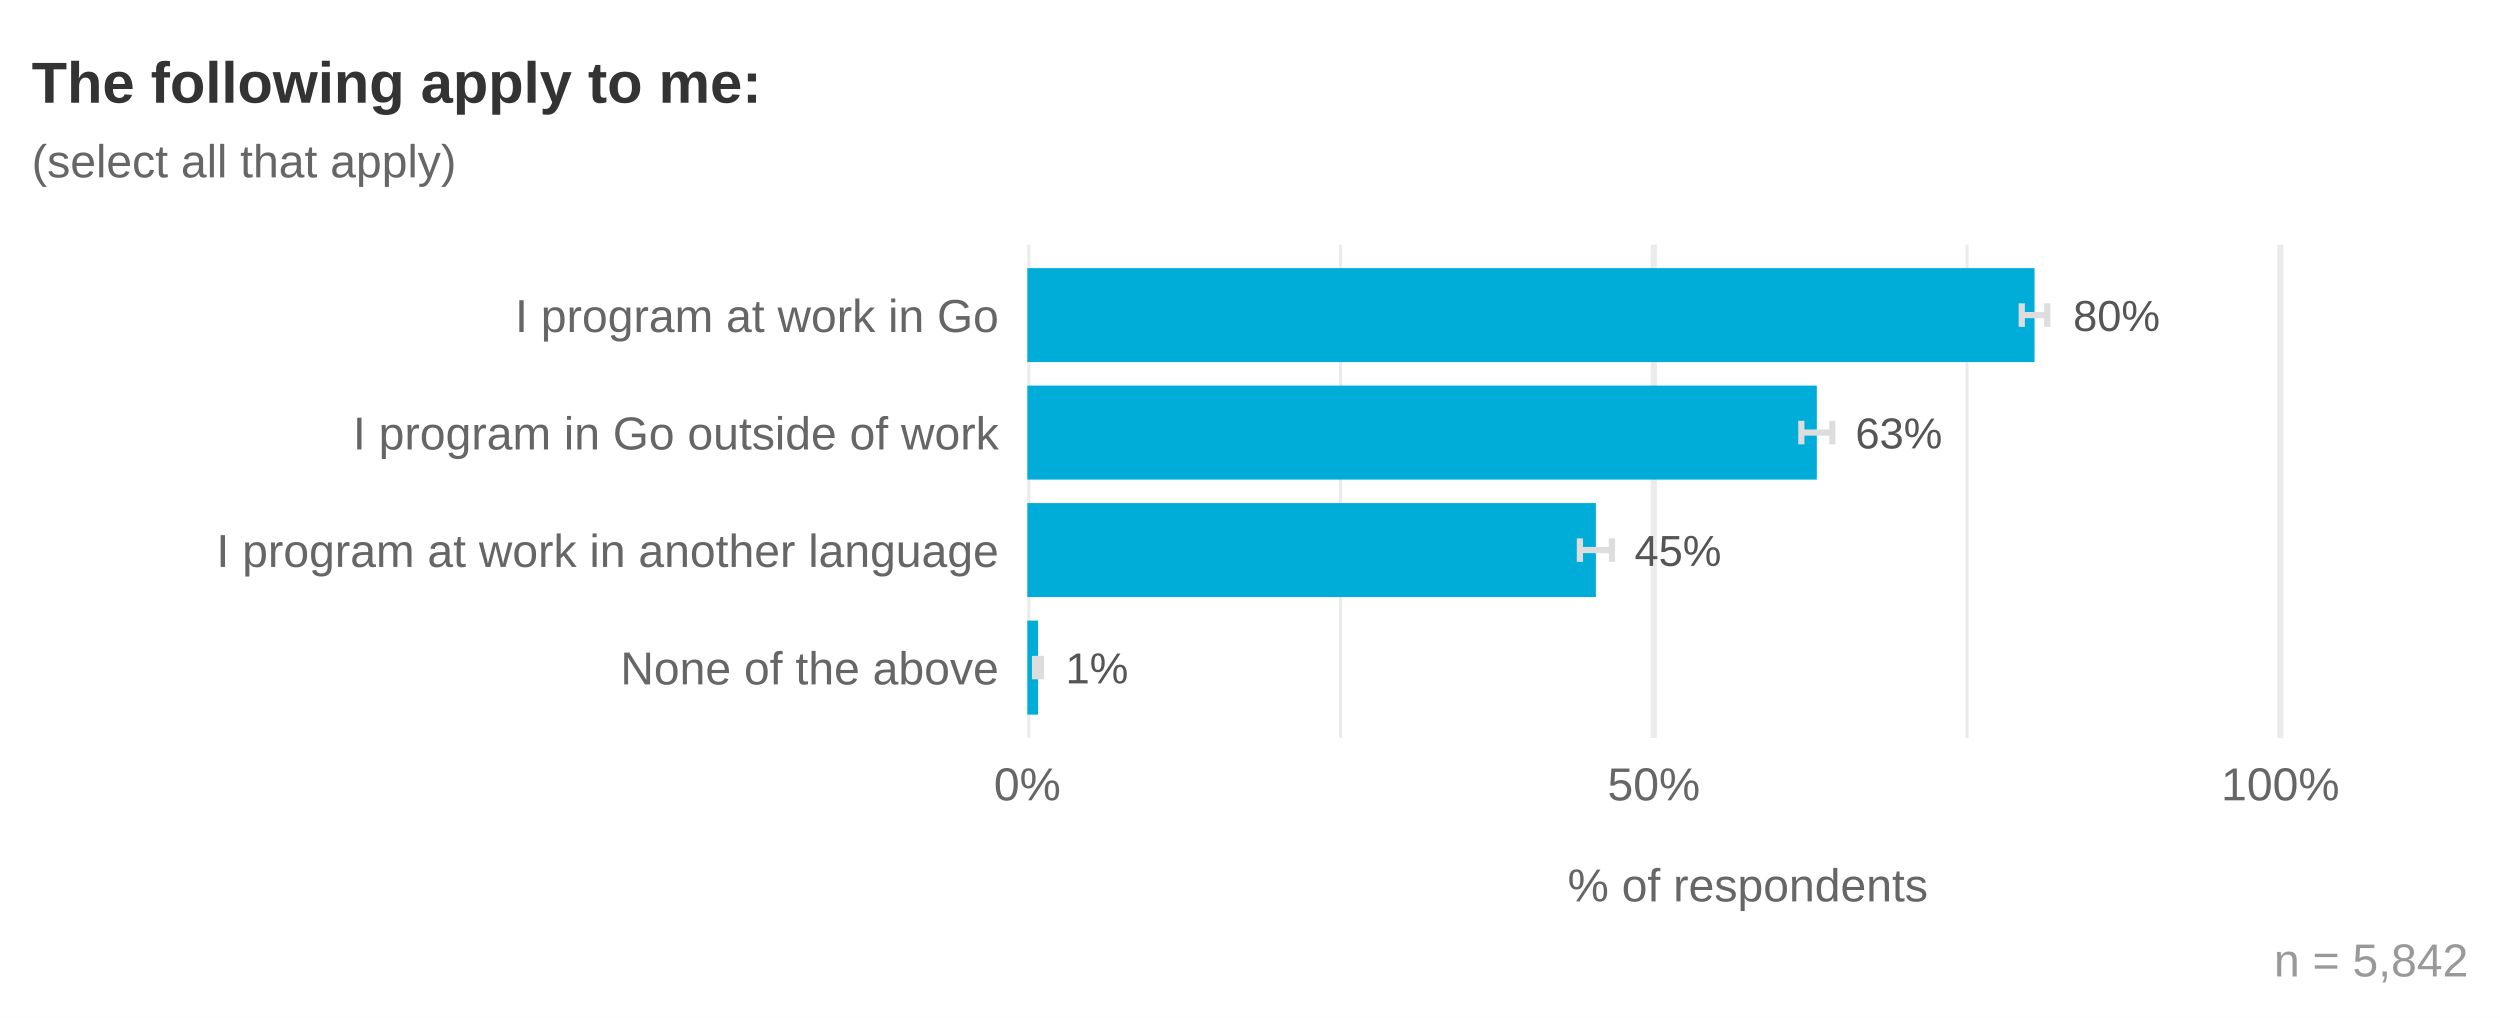
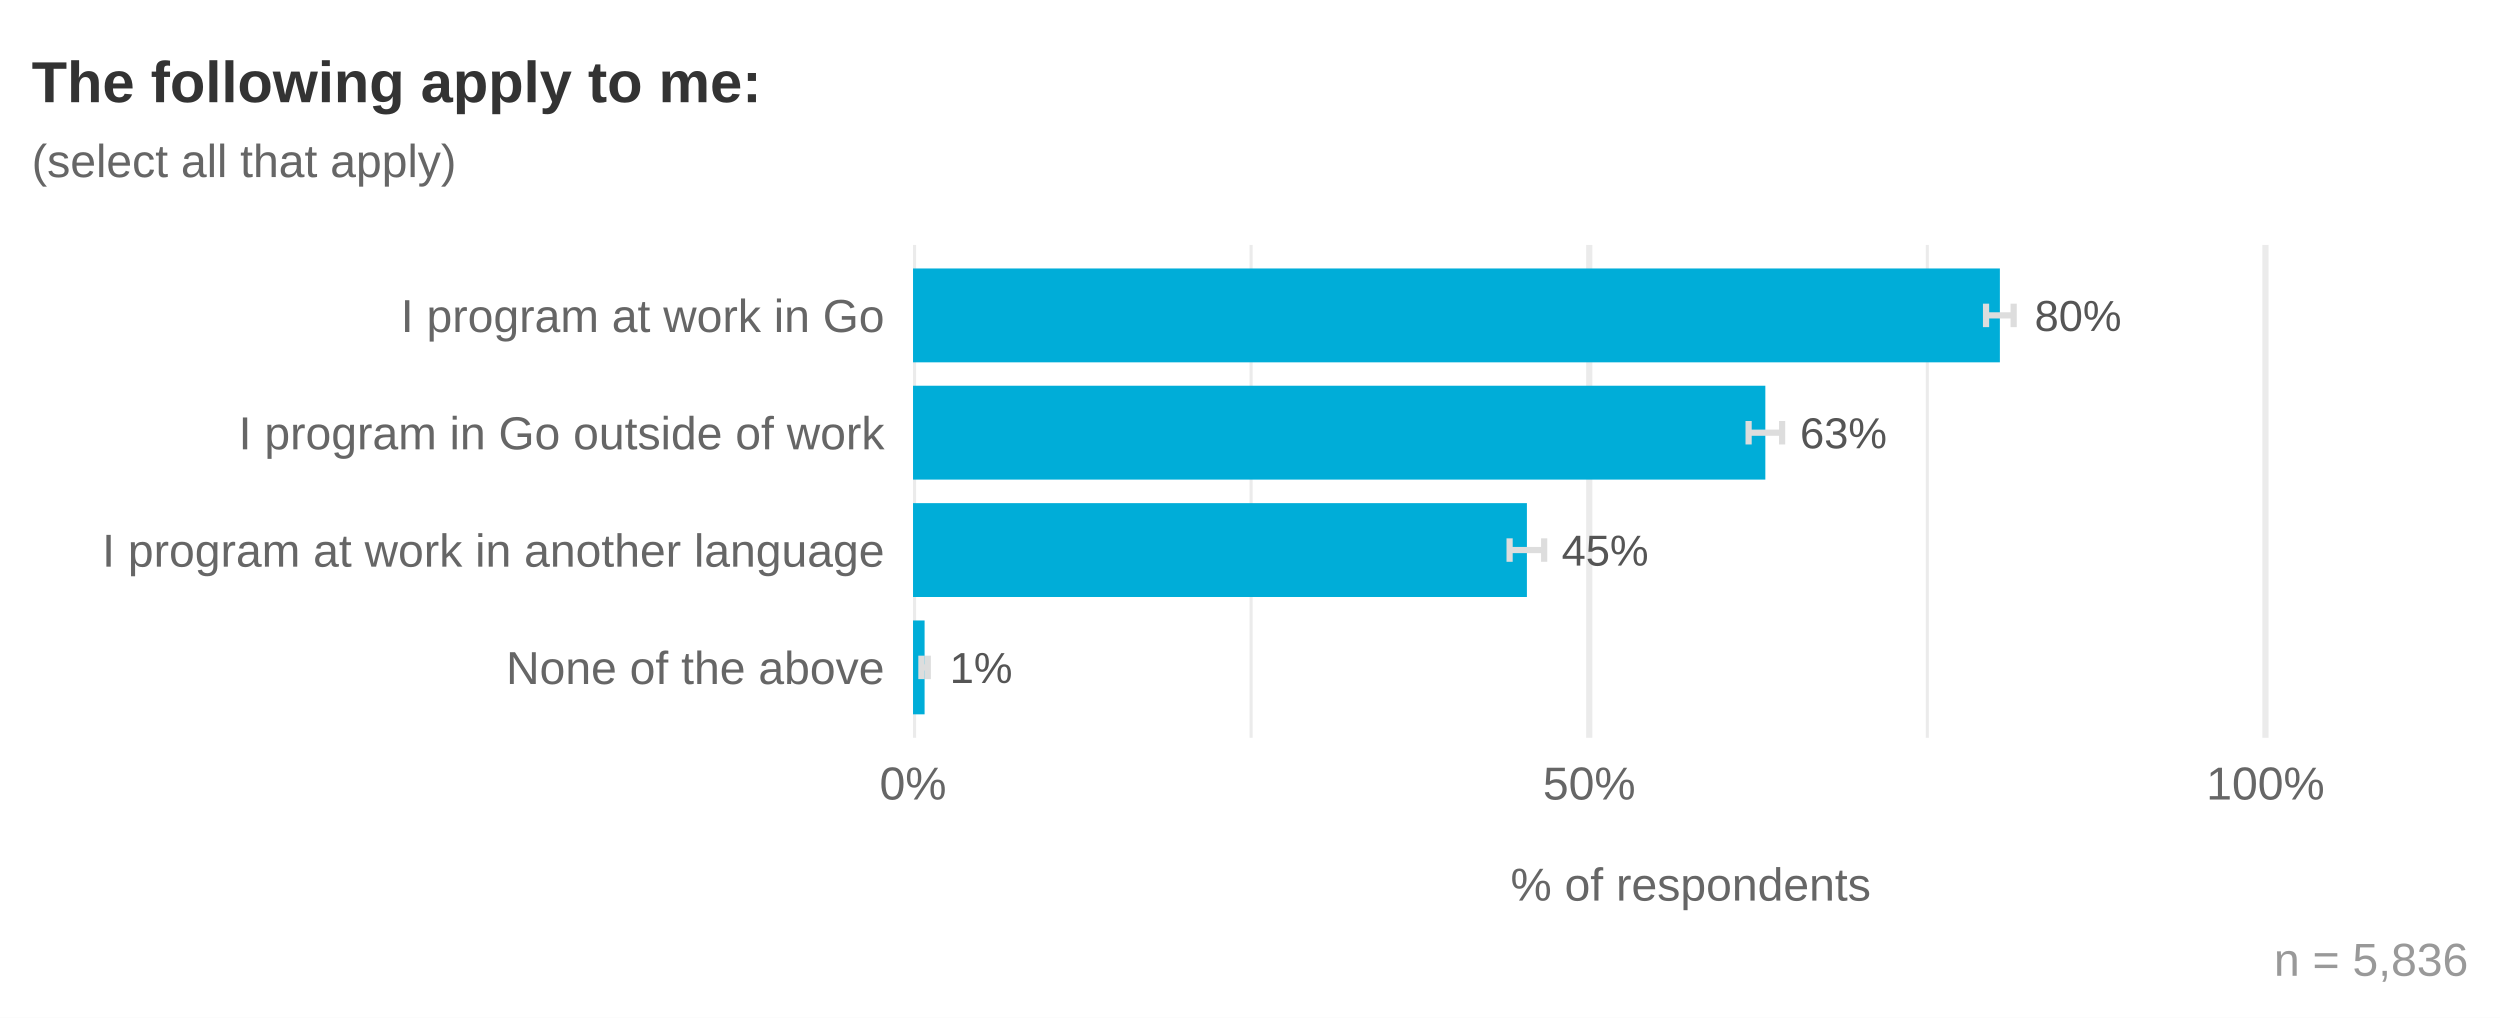
<svg xmlns="http://www.w3.org/2000/svg" class="svglite" width="432.00pt" height="175.87pt" viewBox="0 0 432.00 175.87">
  <defs>
    <style type="text/css">
    .svglite line, .svglite polyline, .svglite polygon, .svglite path, .svglite rect, .svglite circle {
      fill: none;
      stroke: #000000;
      stroke-linecap: round;
      stroke-linejoin: round;
      stroke-miterlimit: 10.00;
    }
    .svglite text {
      white-space: pre;
    }
  </style>
  </defs>
  <rect width="100%" height="100%" style="stroke: none; fill: #FFFFFF;" />
  <defs>
    <clipPath id="cpMC4wMHw0MzIuMDB8MC4wMHwxNzUuODc=">
      <rect x="0.00" y="0.00" width="432.00" height="175.87" />
    </clipPath>
  </defs>
  <g clip-path="url(#cpMC4wMHw0MzIuMDB8MC4wMHwxNzUuODc=)">
</g>
  <defs>
-     <clipPath id="cpMTc3LjUyfDQyNi41Mnw0Mi4yN3wxMjcuNTQ=">
-       <rect x="177.52" y="42.27" width="249.00" height="85.26" />
+     <clipPath id="cpMTU3Ljc3fDQyNi41Mnw0Mi4zM3wxMjcuNDk=">
+       <rect x="157.77" y="42.33" width="268.75" height="85.16" />
    </clipPath>
  </defs>
-   <g clip-path="url(#cpMTc3LjUyfDQyNi41Mnw0Mi4yN3wxMjcuNTQ=)">
-     <polyline points="231.65,127.54 231.65,42.27 " style="stroke-width: 0.53; stroke: #EBEBEB; stroke-linecap: butt;" />
-     <polyline points="339.91,127.54 339.91,42.27 " style="stroke-width: 0.53; stroke: #EBEBEB; stroke-linecap: butt;" />
-     <polyline points="177.52,127.54 177.52,42.27 " style="stroke-width: 1.07; stroke: #EBEBEB; stroke-linecap: butt;" />
-     <polyline points="285.78,127.54 285.78,42.27 " style="stroke-width: 1.07; stroke: #EBEBEB; stroke-linecap: butt;" />
-     <polyline points="394.04,127.54 394.04,42.27 " style="stroke-width: 1.07; stroke: #EBEBEB; stroke-linecap: butt;" />
-     <rect x="177.52" y="107.24" width="1.85" height="16.24" style="stroke-width: 1.07; stroke: none; stroke-linecap: square; stroke-linejoin: miter; fill: #00ADD8;" />
-     <rect x="177.52" y="66.63" width="136.43" height="16.24" style="stroke-width: 1.07; stroke: none; stroke-linecap: square; stroke-linejoin: miter; fill: #00ADD8;" />
-     <rect x="177.52" y="46.33" width="174.05" height="16.24" style="stroke-width: 1.07; stroke: none; stroke-linecap: square; stroke-linejoin: miter; fill: #00ADD8;" />
-     <rect x="177.52" y="86.93" width="98.25" height="16.24" style="stroke-width: 1.07; stroke: none; stroke-linecap: square; stroke-linejoin: miter; fill: #00ADD8;" />
-     <polyline points="179.88,117.39 179.88,113.33 " style="stroke-width: 1.07; stroke: #DDDDDD; stroke-linecap: butt;" />
-     <polyline points="179.88,115.36 178.86,115.36 " style="stroke-width: 1.07; stroke: #DDDDDD; stroke-linecap: butt;" />
-     <polyline points="178.86,117.39 178.86,113.33 " style="stroke-width: 1.07; stroke: #DDDDDD; stroke-linecap: butt;" />
-     <polyline points="316.63,76.78 316.63,72.72 " style="stroke-width: 1.07; stroke: #DDDDDD; stroke-linecap: butt;" />
-     <polyline points="316.63,74.75 311.27,74.75 " style="stroke-width: 1.07; stroke: #DDDDDD; stroke-linecap: butt;" />
-     <polyline points="311.27,76.78 311.27,72.72 " style="stroke-width: 1.07; stroke: #DDDDDD; stroke-linecap: butt;" />
-     <polyline points="353.77,56.48 353.77,52.42 " style="stroke-width: 1.07; stroke: #DDDDDD; stroke-linecap: butt;" />
-     <polyline points="353.77,54.45 349.36,54.45 " style="stroke-width: 1.07; stroke: #DDDDDD; stroke-linecap: butt;" />
-     <polyline points="349.36,56.48 349.36,52.42 " style="stroke-width: 1.07; stroke: #DDDDDD; stroke-linecap: butt;" />
-     <polyline points="278.54,97.09 278.54,93.02 " style="stroke-width: 1.07; stroke: #DDDDDD; stroke-linecap: butt;" />
-     <polyline points="278.54,95.05 273.01,95.05 " style="stroke-width: 1.07; stroke: #DDDDDD; stroke-linecap: butt;" />
-     <polyline points="273.01,97.09 273.01,93.02 " style="stroke-width: 1.07; stroke: #DDDDDD; stroke-linecap: butt;" />
-     <text x="184.13" y="118.09" style="font-size: 7.50px;fill: #555555; font-family: &quot;Arial&quot;;" textLength="11.90px" lengthAdjust="spacingAndGlyphs">1%</text>
-     <text x="320.62" y="77.49" style="font-size: 7.50px;fill: #555555; font-family: &quot;Arial&quot;;" textLength="16.68px" lengthAdjust="spacingAndGlyphs">63%</text>
-     <text x="358.24" y="57.19" style="font-size: 7.50px;fill: #555555; font-family: &quot;Arial&quot;;" textLength="16.68px" lengthAdjust="spacingAndGlyphs">80%</text>
-     <text x="282.44" y="97.79" style="font-size: 7.50px;fill: #555555; font-family: &quot;Arial&quot;;" textLength="16.68px" lengthAdjust="spacingAndGlyphs">45%</text>
+   <g clip-path="url(#cpMTU3Ljc3fDQyNi41Mnw0Mi4zM3wxMjcuNDk=)">
+     <polyline points="216.19,127.49 216.19,42.33 " style="stroke-width: 0.53; stroke: #EBEBEB; stroke-linecap: butt;" />
+     <polyline points="333.04,127.49 333.04,42.33 " style="stroke-width: 0.53; stroke: #EBEBEB; stroke-linecap: butt;" />
+     <polyline points="157.77,127.49 157.77,42.33 " style="stroke-width: 1.07; stroke: #EBEBEB; stroke-linecap: butt;" />
+     <polyline points="274.62,127.49 274.62,42.33 " style="stroke-width: 1.07; stroke: #EBEBEB; stroke-linecap: butt;" />
+     <polyline points="391.47,127.49 391.47,42.33 " style="stroke-width: 1.07; stroke: #EBEBEB; stroke-linecap: butt;" />
+     <rect x="157.77" y="107.22" width="2.00" height="16.22" style="stroke-width: 1.07; stroke: none; stroke-linecap: butt; stroke-linejoin: miter; fill: #00ADD8;" />
+     <rect x="157.77" y="66.66" width="147.28" height="16.22" style="stroke-width: 1.07; stroke: none; stroke-linecap: butt; stroke-linejoin: miter; fill: #00ADD8;" />
+     <rect x="157.77" y="46.39" width="187.81" height="16.22" style="stroke-width: 1.07; stroke: none; stroke-linecap: butt; stroke-linejoin: miter; fill: #00ADD8;" />
+     <rect x="157.77" y="86.94" width="106.08" height="16.22" style="stroke-width: 1.07; stroke: none; stroke-linecap: butt; stroke-linejoin: miter; fill: #00ADD8;" />
+     <polyline points="160.32,117.35 160.32,113.30 " style="stroke-width: 1.07; stroke: #DDDDDD; stroke-linecap: butt;" />
+     <polyline points="160.32,115.33 159.22,115.33 " style="stroke-width: 1.07; stroke: #DDDDDD; stroke-linecap: butt;" />
+     <polyline points="159.22,117.35 159.22,113.30 " style="stroke-width: 1.07; stroke: #DDDDDD; stroke-linecap: butt;" />
+     <polyline points="307.95,76.80 307.95,72.75 " style="stroke-width: 1.07; stroke: #DDDDDD; stroke-linecap: butt;" />
+     <polyline points="307.95,74.77 302.16,74.77 " style="stroke-width: 1.07; stroke: #DDDDDD; stroke-linecap: butt;" />
+     <polyline points="302.16,76.80 302.16,72.75 " style="stroke-width: 1.07; stroke: #DDDDDD; stroke-linecap: butt;" />
+     <polyline points="347.96,56.53 347.96,52.47 " style="stroke-width: 1.07; stroke: #DDDDDD; stroke-linecap: butt;" />
+     <polyline points="347.96,54.50 343.19,54.50 " style="stroke-width: 1.07; stroke: #DDDDDD; stroke-linecap: butt;" />
+     <polyline points="343.19,56.53 343.19,52.47 " style="stroke-width: 1.07; stroke: #DDDDDD; stroke-linecap: butt;" />
+     <polyline points="266.83,97.08 266.83,93.02 " style="stroke-width: 1.07; stroke: #DDDDDD; stroke-linecap: butt;" />
+     <polyline points="266.83,95.05 260.86,95.05 " style="stroke-width: 1.07; stroke: #DDDDDD; stroke-linecap: butt;" />
+     <polyline points="260.86,97.08 260.86,93.02 " style="stroke-width: 1.07; stroke: #DDDDDD; stroke-linecap: butt;" />
+     <text x="164.11" y="118.02" style="font-size: 7.50px;fill: #555555; font-family: &quot;Arial&quot;;" textLength="10.84px" lengthAdjust="spacingAndGlyphs">1%</text>
+     <text x="311.05" y="77.46" style="font-size: 7.50px;fill: #555555; font-family: &quot;Arial&quot;;" textLength="15.00px" lengthAdjust="spacingAndGlyphs">63%</text>
+     <text x="351.58" y="57.19" style="font-size: 7.50px;fill: #555555; font-family: &quot;Arial&quot;;" textLength="15.00px" lengthAdjust="spacingAndGlyphs">80%</text>
+     <text x="269.85" y="97.74" style="font-size: 7.50px;fill: #555555; font-family: &quot;Arial&quot;;" textLength="15.00px" lengthAdjust="spacingAndGlyphs">45%</text>
  </g>
  <g clip-path="url(#cpMC4wMHw0MzIuMDB8MC4wMHwxNzUuODc=)">
-     <text x="172.59" y="118.27" text-anchor="end" style="font-size: 8.00px;fill: #666666; font-family: &quot;Arial&quot;;" textLength="73.87px" lengthAdjust="spacingAndGlyphs">None of the above</text>
-     <text x="172.59" y="97.97" text-anchor="end" style="font-size: 8.00px;fill: #666666; font-family: &quot;Arial&quot;;" textLength="154.99px" lengthAdjust="spacingAndGlyphs">I program at work in another language</text>
-     <text x="172.59" y="77.67" text-anchor="end" style="font-size: 8.00px;fill: #666666; font-family: &quot;Arial&quot;;" textLength="126.72px" lengthAdjust="spacingAndGlyphs">I program in Go outside of work</text>
-     <text x="172.59" y="57.37" text-anchor="end" style="font-size: 8.00px;fill: #666666; font-family: &quot;Arial&quot;;" textLength="95.01px" lengthAdjust="spacingAndGlyphs">I program at work in Go</text>
-     <text x="177.52" y="138.30" text-anchor="middle" style="font-size: 8.00px;fill: #666666; font-family: &quot;Arial&quot;;" textLength="12.69px" lengthAdjust="spacingAndGlyphs">0%</text>
-     <text x="285.78" y="138.30" text-anchor="middle" style="font-size: 8.00px;fill: #666666; font-family: &quot;Arial&quot;;" textLength="17.78px" lengthAdjust="spacingAndGlyphs">50%</text>
-     <text x="394.04" y="138.30" text-anchor="middle" style="font-size: 8.00px;fill: #666666; font-family: &quot;Arial&quot;;" textLength="22.87px" lengthAdjust="spacingAndGlyphs">100%</text>
-     <text x="302.02" y="155.76" text-anchor="middle" style="font-size: 8.00px;fill: #666666; font-family: &quot;Arial&quot;;" textLength="70.03px" lengthAdjust="spacingAndGlyphs">% of respondents</text>
-     <text x="5.48" y="30.65" style="font-size: 8.00px;fill: #666666; font-family: &quot;Arial&quot;;" textLength="85.26px" lengthAdjust="spacingAndGlyphs">(select all that apply)</text>
-     <text x="5.48" y="17.75" style="font-size: 10.00px; font-weight: bold;fill: #333333; font-family: &quot;Arial&quot;;" textLength="150.39px" lengthAdjust="spacingAndGlyphs">The following apply to me:</text>
-     <text x="426.52" y="168.73" text-anchor="end" style="font-size: 8.00px;fill: #999999; font-family: &quot;Arial&quot;;" textLength="42.30px" lengthAdjust="spacingAndGlyphs">n =  5,842</text>
+     <text x="152.84" y="118.20" text-anchor="end" style="font-size: 8.00px;fill: #666666; font-family: &quot;Arial&quot;;" textLength="65.40px" lengthAdjust="spacingAndGlyphs">None of the above</text>
+     <text x="152.84" y="97.92" text-anchor="end" style="font-size: 8.00px;fill: #666666; font-family: &quot;Arial&quot;;" textLength="135.22px" lengthAdjust="spacingAndGlyphs">I program at work in another language</text>
+     <text x="152.84" y="77.64" text-anchor="end" style="font-size: 8.00px;fill: #666666; font-family: &quot;Arial&quot;;" textLength="111.64px" lengthAdjust="spacingAndGlyphs">I program in Go outside of work</text>
+     <text x="152.84" y="57.37" text-anchor="end" style="font-size: 8.00px;fill: #666666; font-family: &quot;Arial&quot;;" textLength="83.61px" lengthAdjust="spacingAndGlyphs">I program at work in Go</text>
+     <text x="157.77" y="138.16" text-anchor="middle" style="font-size: 8.00px;fill: #666666; font-family: &quot;Arial&quot;;" textLength="11.56px" lengthAdjust="spacingAndGlyphs">0%</text>
+     <text x="274.62" y="138.16" text-anchor="middle" style="font-size: 8.00px;fill: #666666; font-family: &quot;Arial&quot;;" textLength="16.01px" lengthAdjust="spacingAndGlyphs">50%</text>
+     <text x="391.47" y="138.16" text-anchor="middle" style="font-size: 8.00px;fill: #666666; font-family: &quot;Arial&quot;;" textLength="20.46px" lengthAdjust="spacingAndGlyphs">100%</text>
+     <text x="292.15" y="155.63" text-anchor="middle" style="font-size: 8.00px;fill: #666666; font-family: &quot;Arial&quot;;" textLength="62.28px" lengthAdjust="spacingAndGlyphs">% of respondents</text>
+     <text x="5.48" y="30.60" style="font-size: 8.00px;fill: #666666; font-family: &quot;Arial&quot;;" textLength="73.40px" lengthAdjust="spacingAndGlyphs">(select all that apply)</text>
+     <text x="5.48" y="17.66" style="font-size: 10.00px; font-weight: bold;fill: #333333; font-family: &quot;Arial&quot;;" textLength="126.12px" lengthAdjust="spacingAndGlyphs">The following apply to me:</text>
+     <text x="426.52" y="168.62" text-anchor="end" style="font-size: 8.00px;fill: #999999; font-family: &quot;Arial&quot;;" textLength="35.82px" lengthAdjust="spacingAndGlyphs">n =  5,836</text>
  </g>
</svg>
